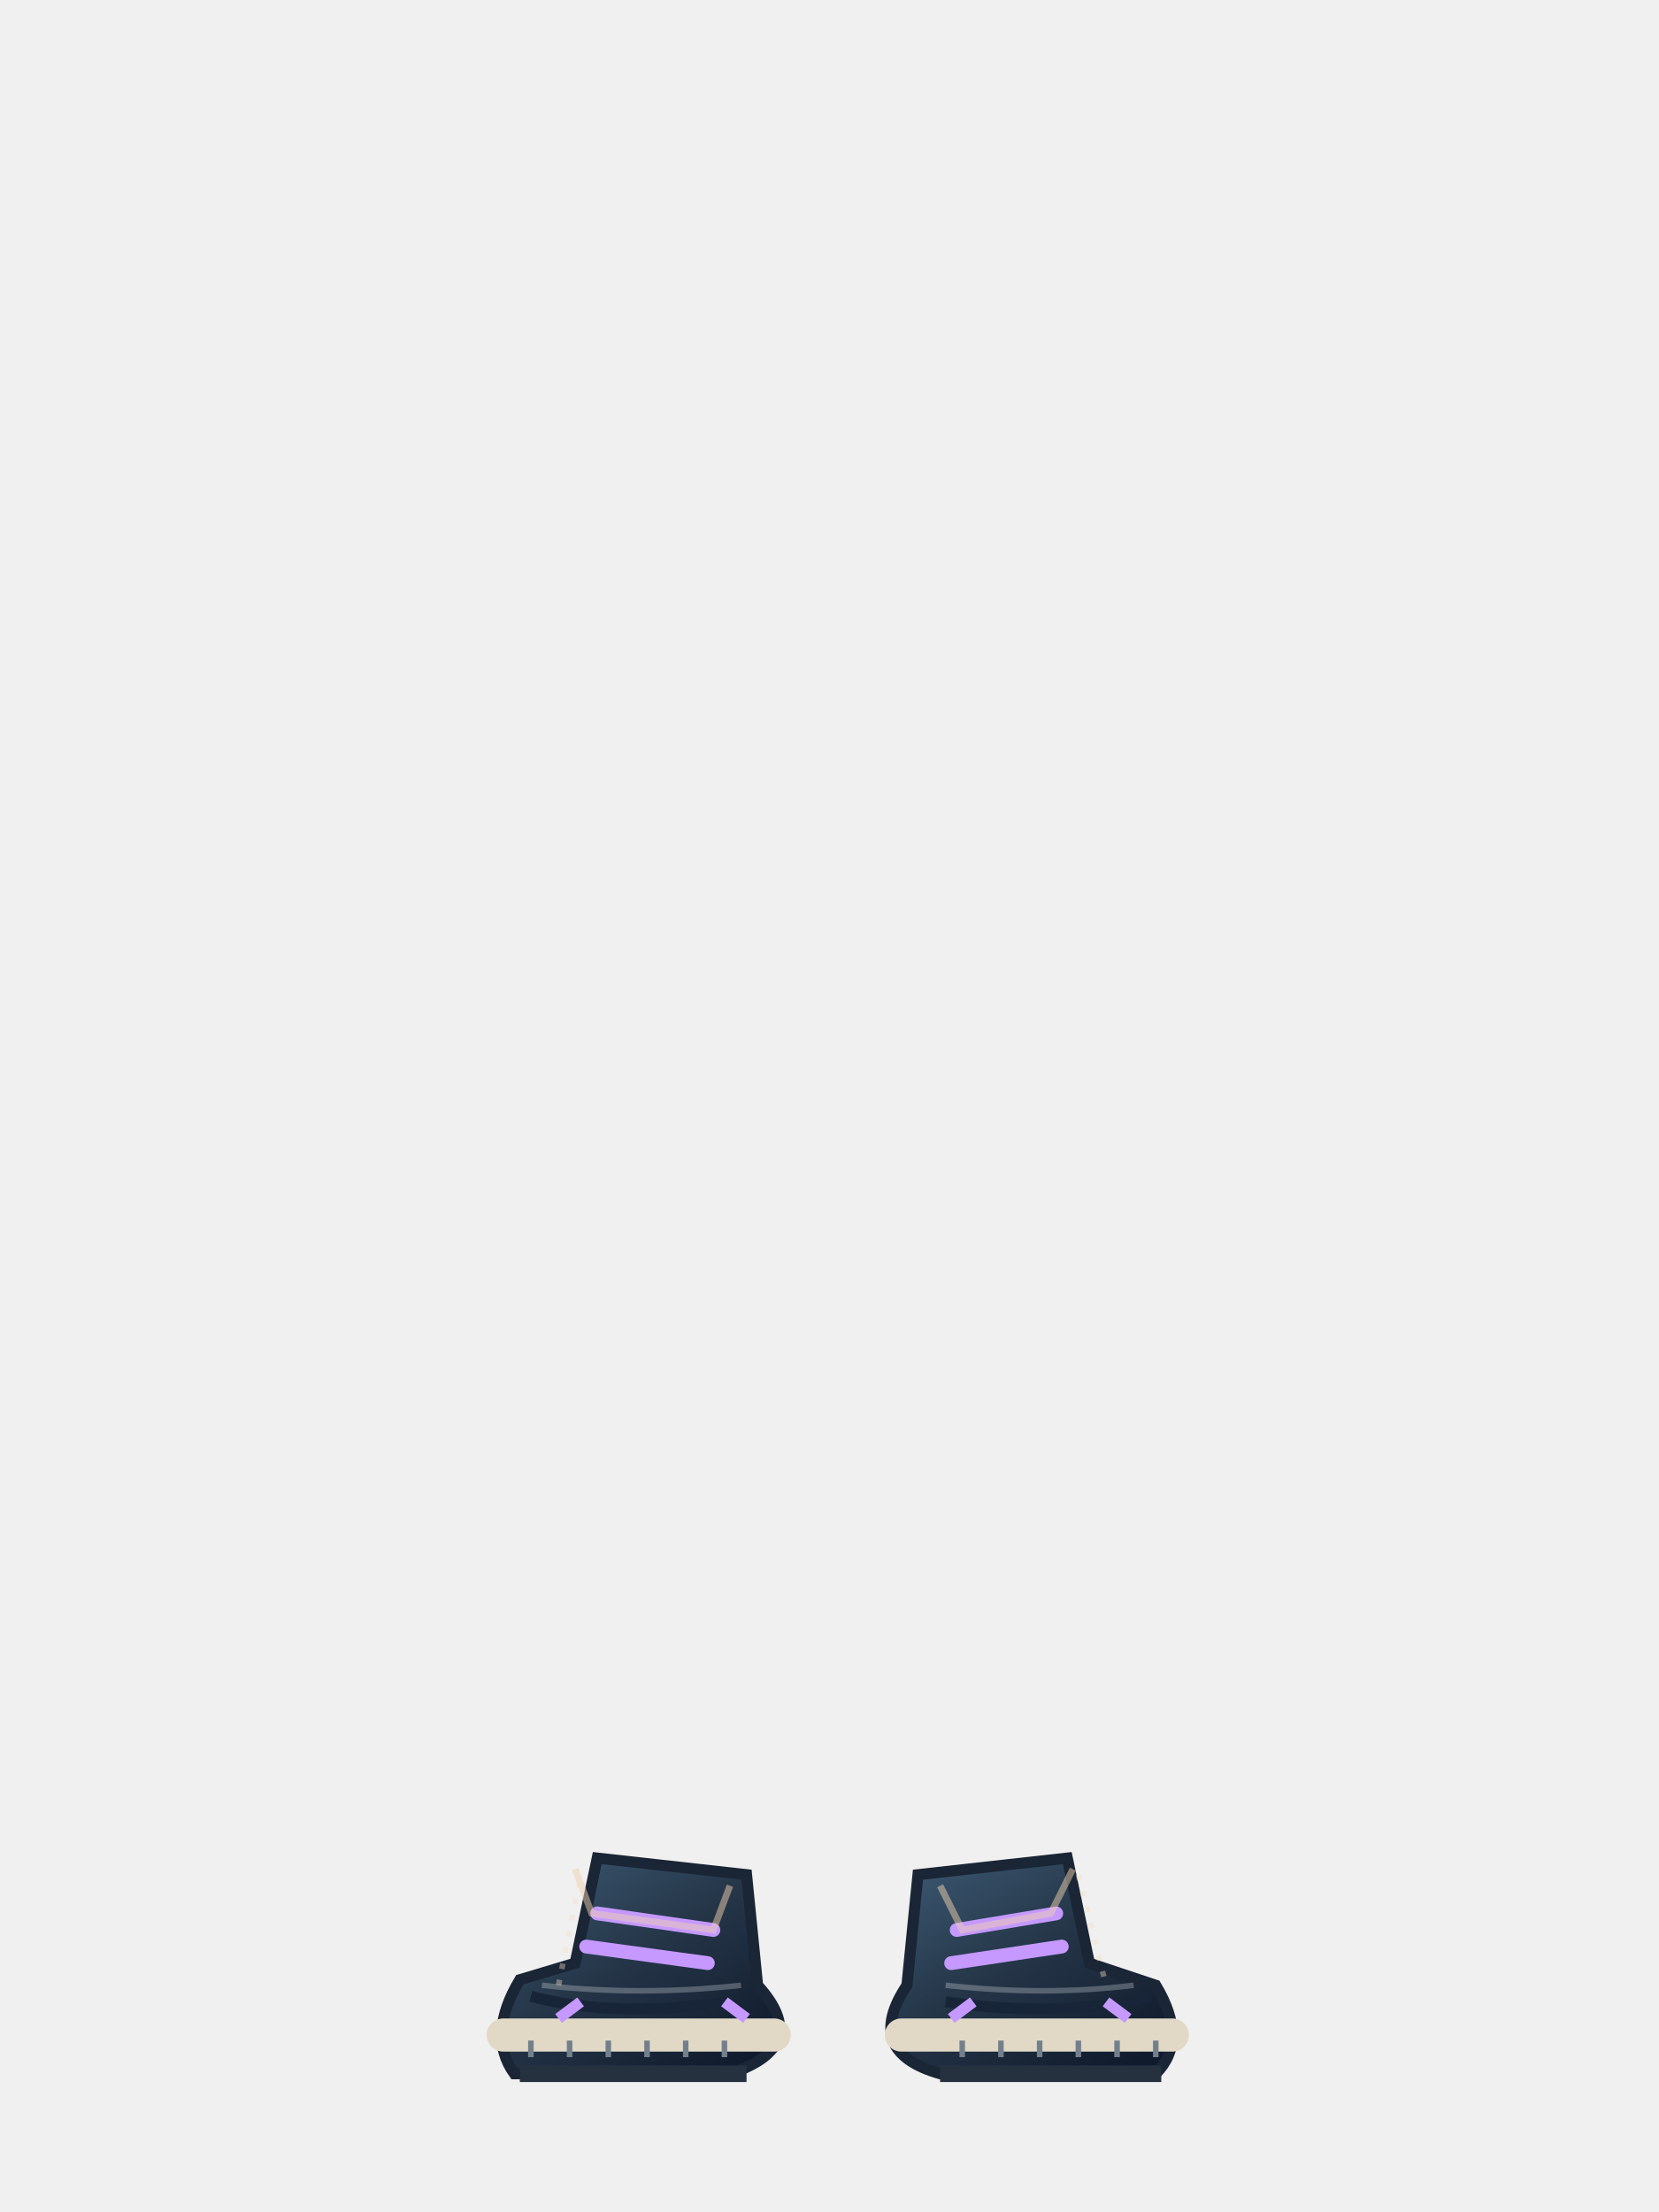
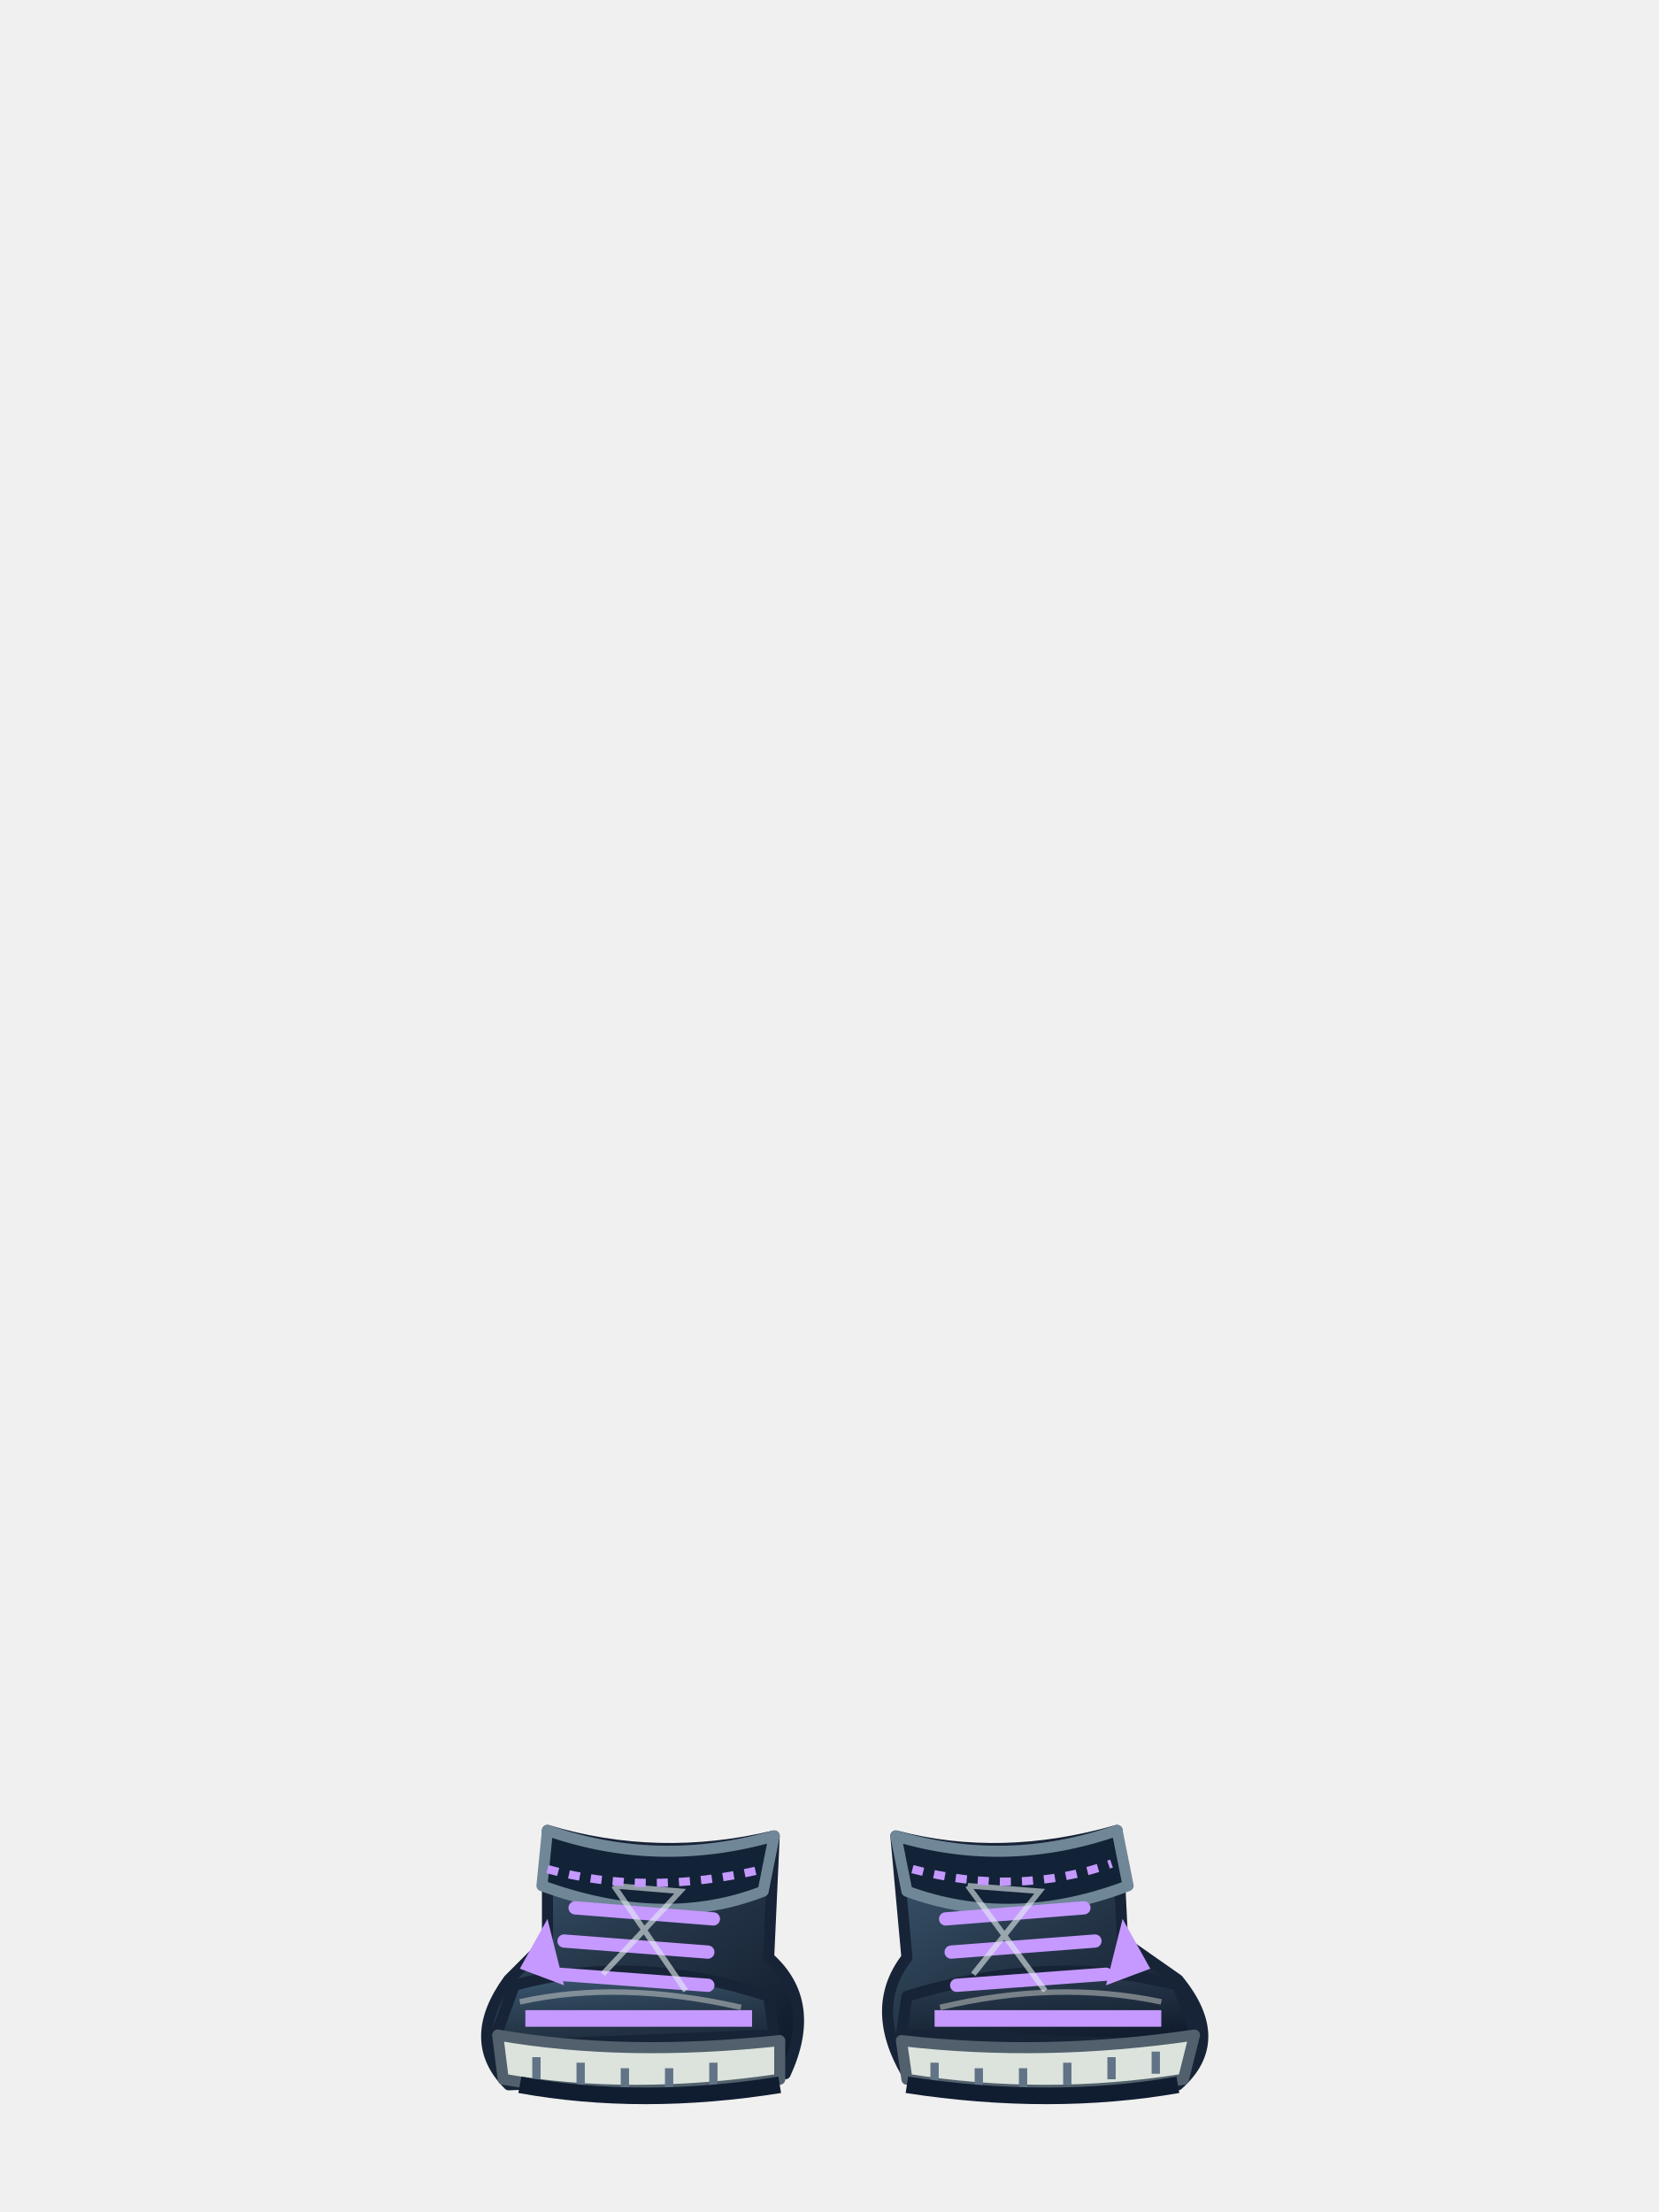
<svg xmlns="http://www.w3.org/2000/svg" viewBox="0 0 300 400">
  <defs>
    <radialGradient id="skin" cx=".32" cy=".2" r=".85">
      <stop stop-color="#eac086" />
      <stop offset=".55" stop-color="#93603e" />
      <stop offset="1" stop-color="#392b37" />
    </radialGradient>
    <linearGradient id="cloth" x2=".8" y2="1">
      <stop stop-color="#3d5b75" />
      <stop offset=".5" stop-color="#253648" />
      <stop offset="1" stop-color="#101b2d" />
    </linearGradient>
    <linearGradient id="metal" x2=".75" y2="1">
      <stop stop-color="#dce6e9" />
      <stop offset=".3" stop-color="#7e98ac" />
      <stop offset=".48" stop-color="#e1e9eb" />
      <stop offset=".55" stop-color="#496477" />
      <stop offset="1" stop-color="#192c40" />
    </linearGradient>
    <linearGradient id="trim" x2="1" y2="1">
      <stop stop-color="#edfcff" />
      <stop offset=".4" stop-color="#c599ff" />
      <stop offset="1" stop-color="#287c9f" />
    </linearGradient>
    <linearGradient id="leather" x2=".8" y2="1">
      <stop stop-color="#c59269" />
      <stop offset=".5" stop-color="#855339" />
      <stop offset="1" stop-color="#392722" />
    </linearGradient>
    <linearGradient id="hair" x2=".3" y2="1">
      <stop stop-color="#8f5a36" />
      <stop offset=".6" stop-color="#492b25" />
      <stop offset="1" stop-color="#241b22" />
    </linearGradient>
    <radialGradient id="lens" cx=".3" cy=".15">
      <stop stop-color="#84d9ef" />
      <stop offset=".6" stop-color="#153e64" />
      <stop offset="1" stop-color="#09182b" />
    </radialGradient>
  </defs>
-   <g stroke="#1a2535" stroke-width="2">
-     <path d="M108 336L135 339L137 359Q147 370 132 375H93Q88 368 94 358L104 355Z" fill="url(#cloth)" />
-     <path d="M166 339L193 336L197 355L209 359Q215 369 209 375H170Q156 371 164 359Z" fill="url(#cloth)" />
+   <g stroke="#172336" stroke-width="2" stroke-linejoin="round">
+     <path d="M99 331Q119 337 140 332L139 354Q148 362 142 375L92 377Q84 369 92 358L99 351Z" fill="url(#cloth)" />
+     <path d="M162 332Q181 337 202 331L203 351L213 358Q222 369 213 377L164 375Q157 363 164 354Z" fill="url(#cloth)" />
+     <path d="M99 331Q119 338 140 332L138 342Q120 349 98 341ZM162 332Q182 338 202 331L204 341Q183 349 164 342Z" fill="#122337" stroke="#708798" />
+     <path d="M93 359Q115 353 139 361L140 368L89 370ZM164 361Q190 353 213 359L217 370L163 368Z" fill="url(#cloth)" />
+     <path d="M90 368Q113 372 141 369L141 376Q114 380 91 376ZM163 369Q189 372 216 368L214 376Q189 380 164 376Z" fill="#dbe3dc" stroke="#51606c" />
  </g>
-   <path d="M91 368H140M163 368H212" stroke="#e1d9c6" stroke-width="6" stroke-linecap="round" />
-   <path d="M108 346L129 349M106 352L128 355M173 349L191 346M172 355L192 352" stroke="#c599ff" stroke-width="2.5" stroke-linecap="round" />
-   <path d="M98 359Q116 361 134 359M171 359Q189 361 205 359" fill="none" stroke="#fff" opacity=".25" />
-   <path d="M104 338L107 346L129 349L132 341M170 341L174 349L190 346L194 338" fill="none" stroke="#efcfad" opacity=".5" stroke-width="1.2" />
-   <path d="M96 361Q111 365 132 362M171 362Q192 365 208 361" fill="none" stroke="#182538" stroke-width="2" />
-   <path d="M96 369v3m7-3v3m7-3v3m7-3v3m7-3v3m7-3v3m43-3v3m7-3v3m7-3v3m7-3v3m7-3v3m7-3v3" stroke="#73808c" stroke-width="1" />
-   <path d="M101 359L105 339M195 339L200 359" stroke="#f5dec4" opacity=".4" stroke-dasharray="1 2" />
-   <path d="M94 375H135M170 375H210" stroke="#263140" stroke-width="3" />
-   <path d="M101 365l4-3m26 0 4 3m37 0 4-3m24 0 4 3" stroke="#c599ff" stroke-width="2" />
+   <path d="M104 345l25 2m-27 4 26 2m-27 4 27 2m43-12 25-2m-24 8 26-2m-25 8 27-2" stroke="#c599ff" stroke-width="2.4" stroke-linecap="round" />
+   <path d="M111 341l13 19m-13-19 12 1-14 15m66-16 14 19m-14-19 13 1-12 15" stroke="#e4ecef" opacity=".6" fill="none" stroke-width="1" />
+   <path d="M94 362Q112 358 134 363M170 363Q191 358 210 362" stroke="#f9f7ed" opacity=".4" fill="none" />
+   <path d="M97 372v4M105 373v4M113 374v4M121 374v4M129 373v4M169 373v4M177 374v4M185 374v4M193 373v4M201 372v4M209 371v4" stroke="#617387" stroke-width="1.5" />
+   <path d="M99 338Q117 343 138 338M165 338Q184 343 201 337" fill="none" stroke="#c599ff" stroke-width="1.5" stroke-dasharray="2 2" />
+   <path d="M94 377Q116 381 141 377M164 377Q190 381 213 377" fill="none" stroke="#101c30" stroke-width="3" />
+   <path d="M95 365L136 365M169 365H210" stroke="#c599ff" stroke-width="3" />
+   <path d="M94 356l5-9 3 12m106-3-5-9-3 12" fill="#c599ff" />
</svg>
